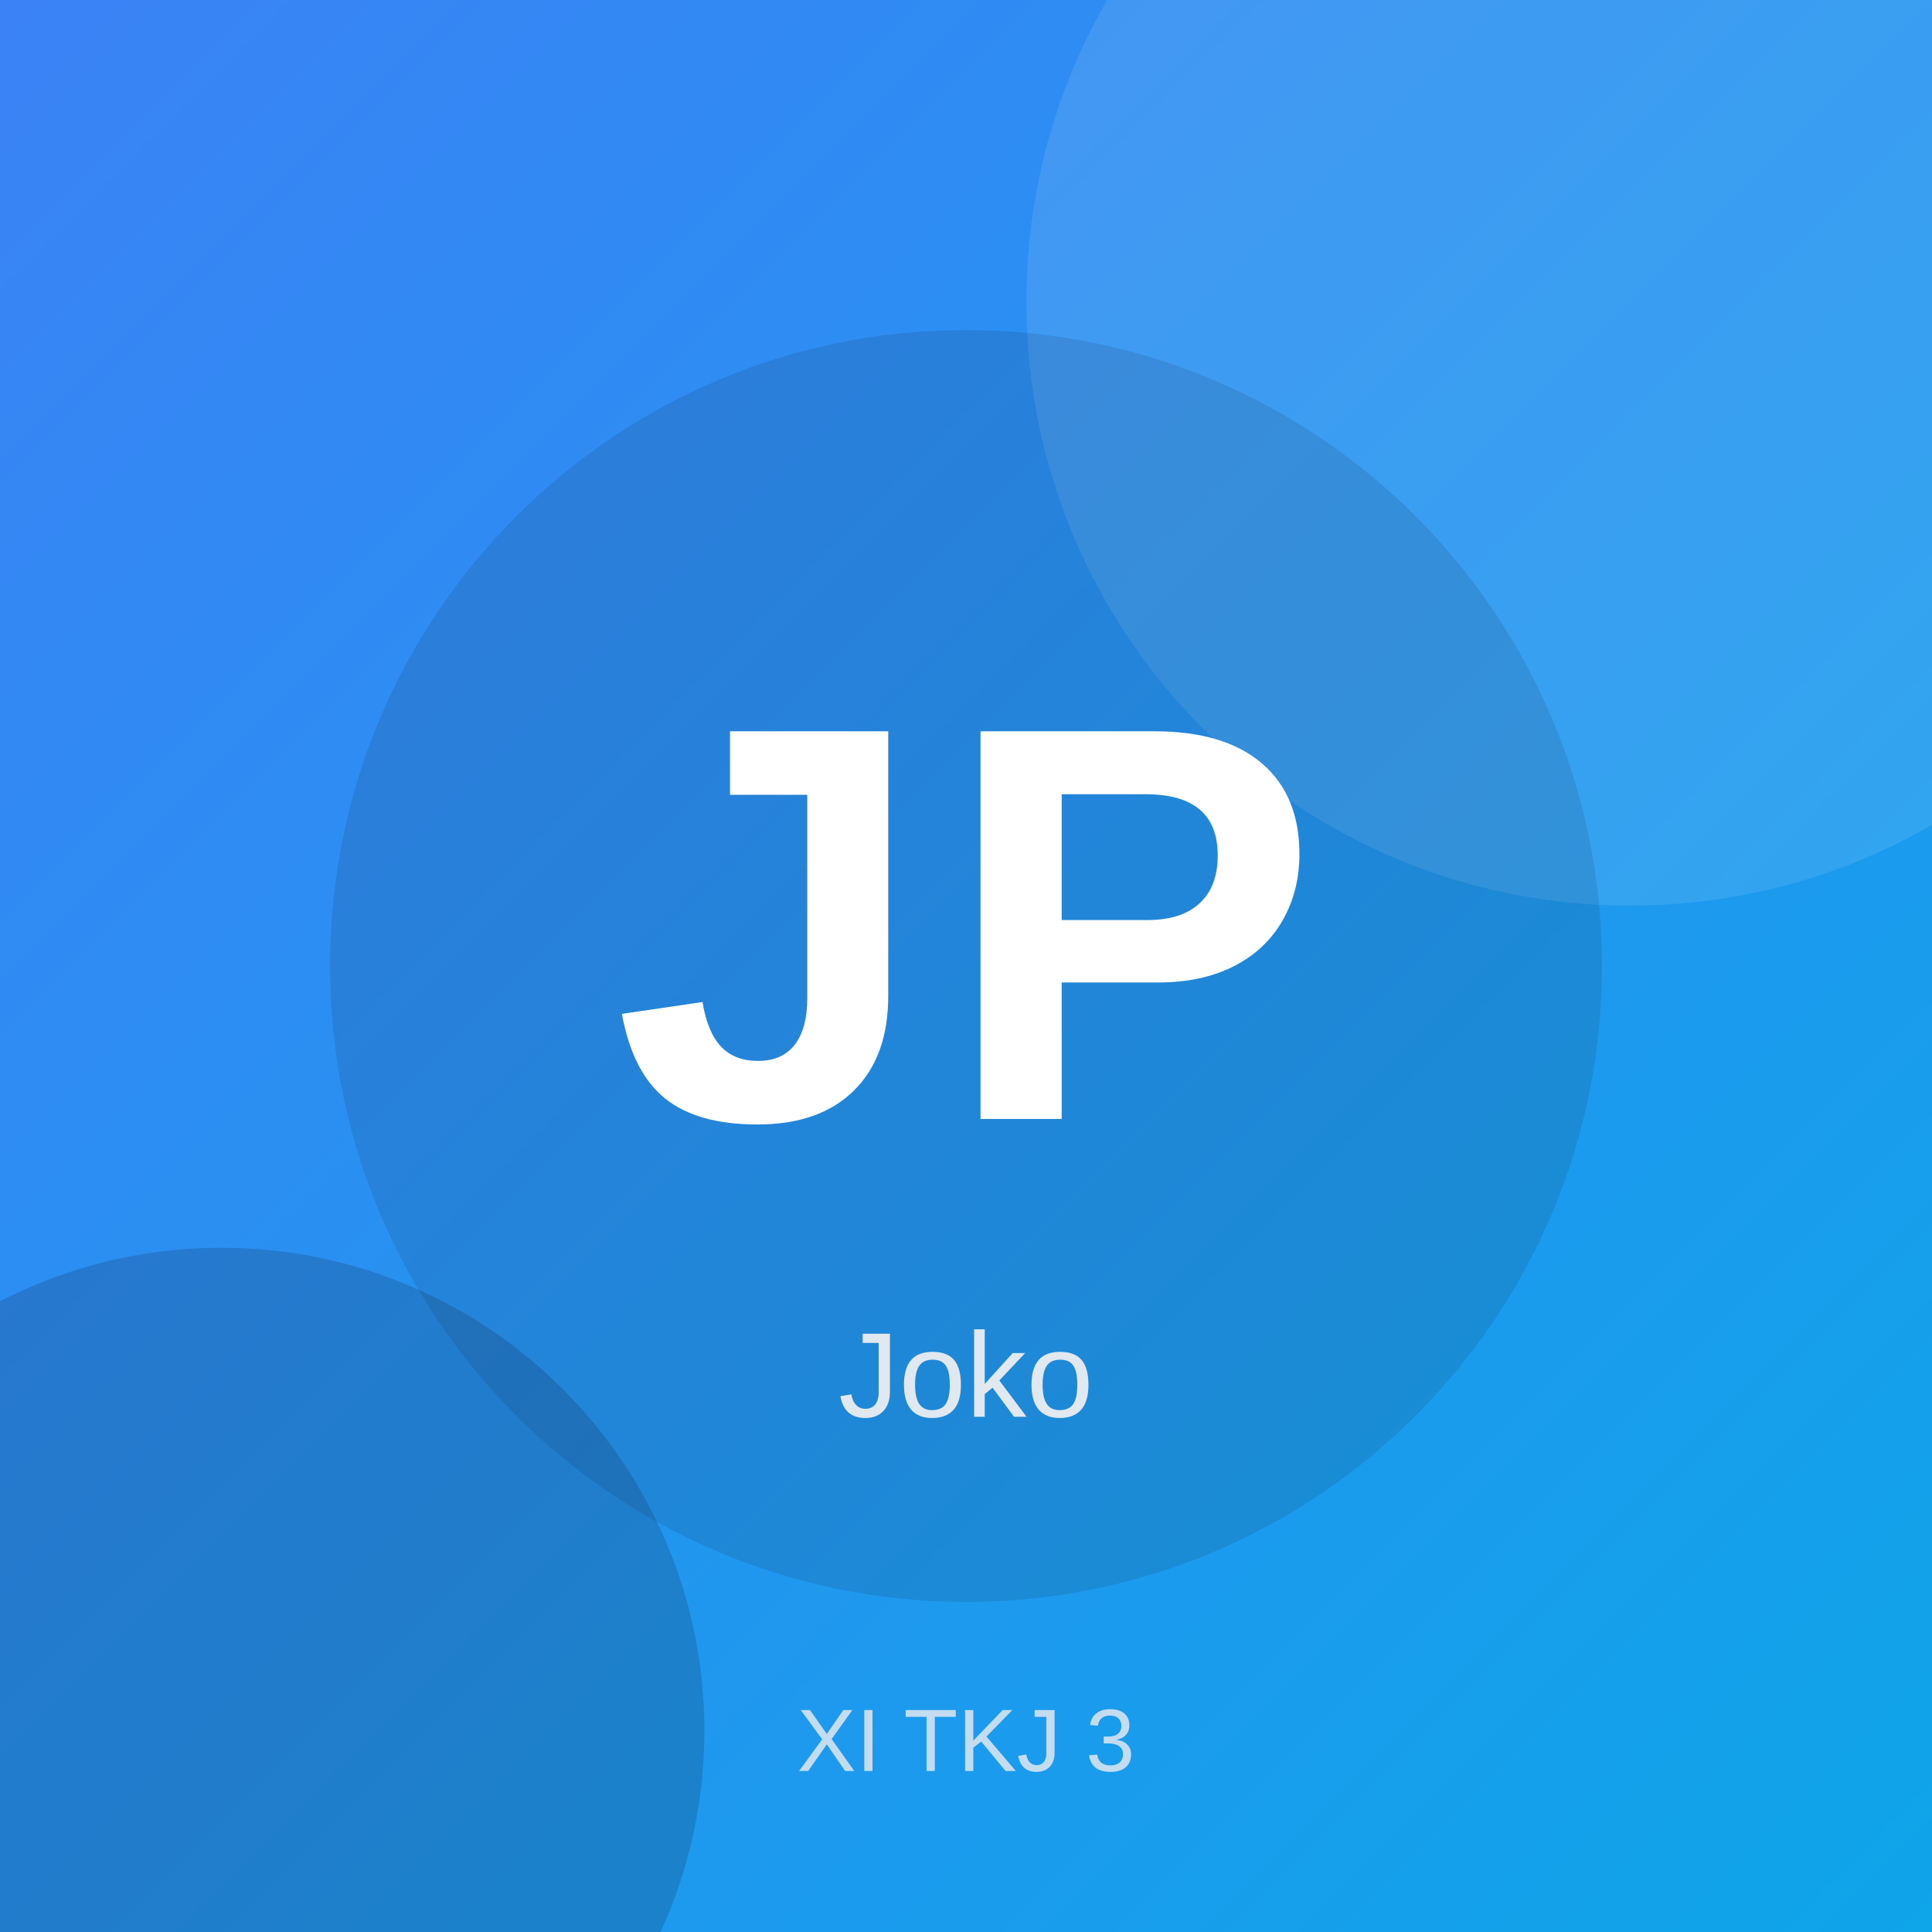
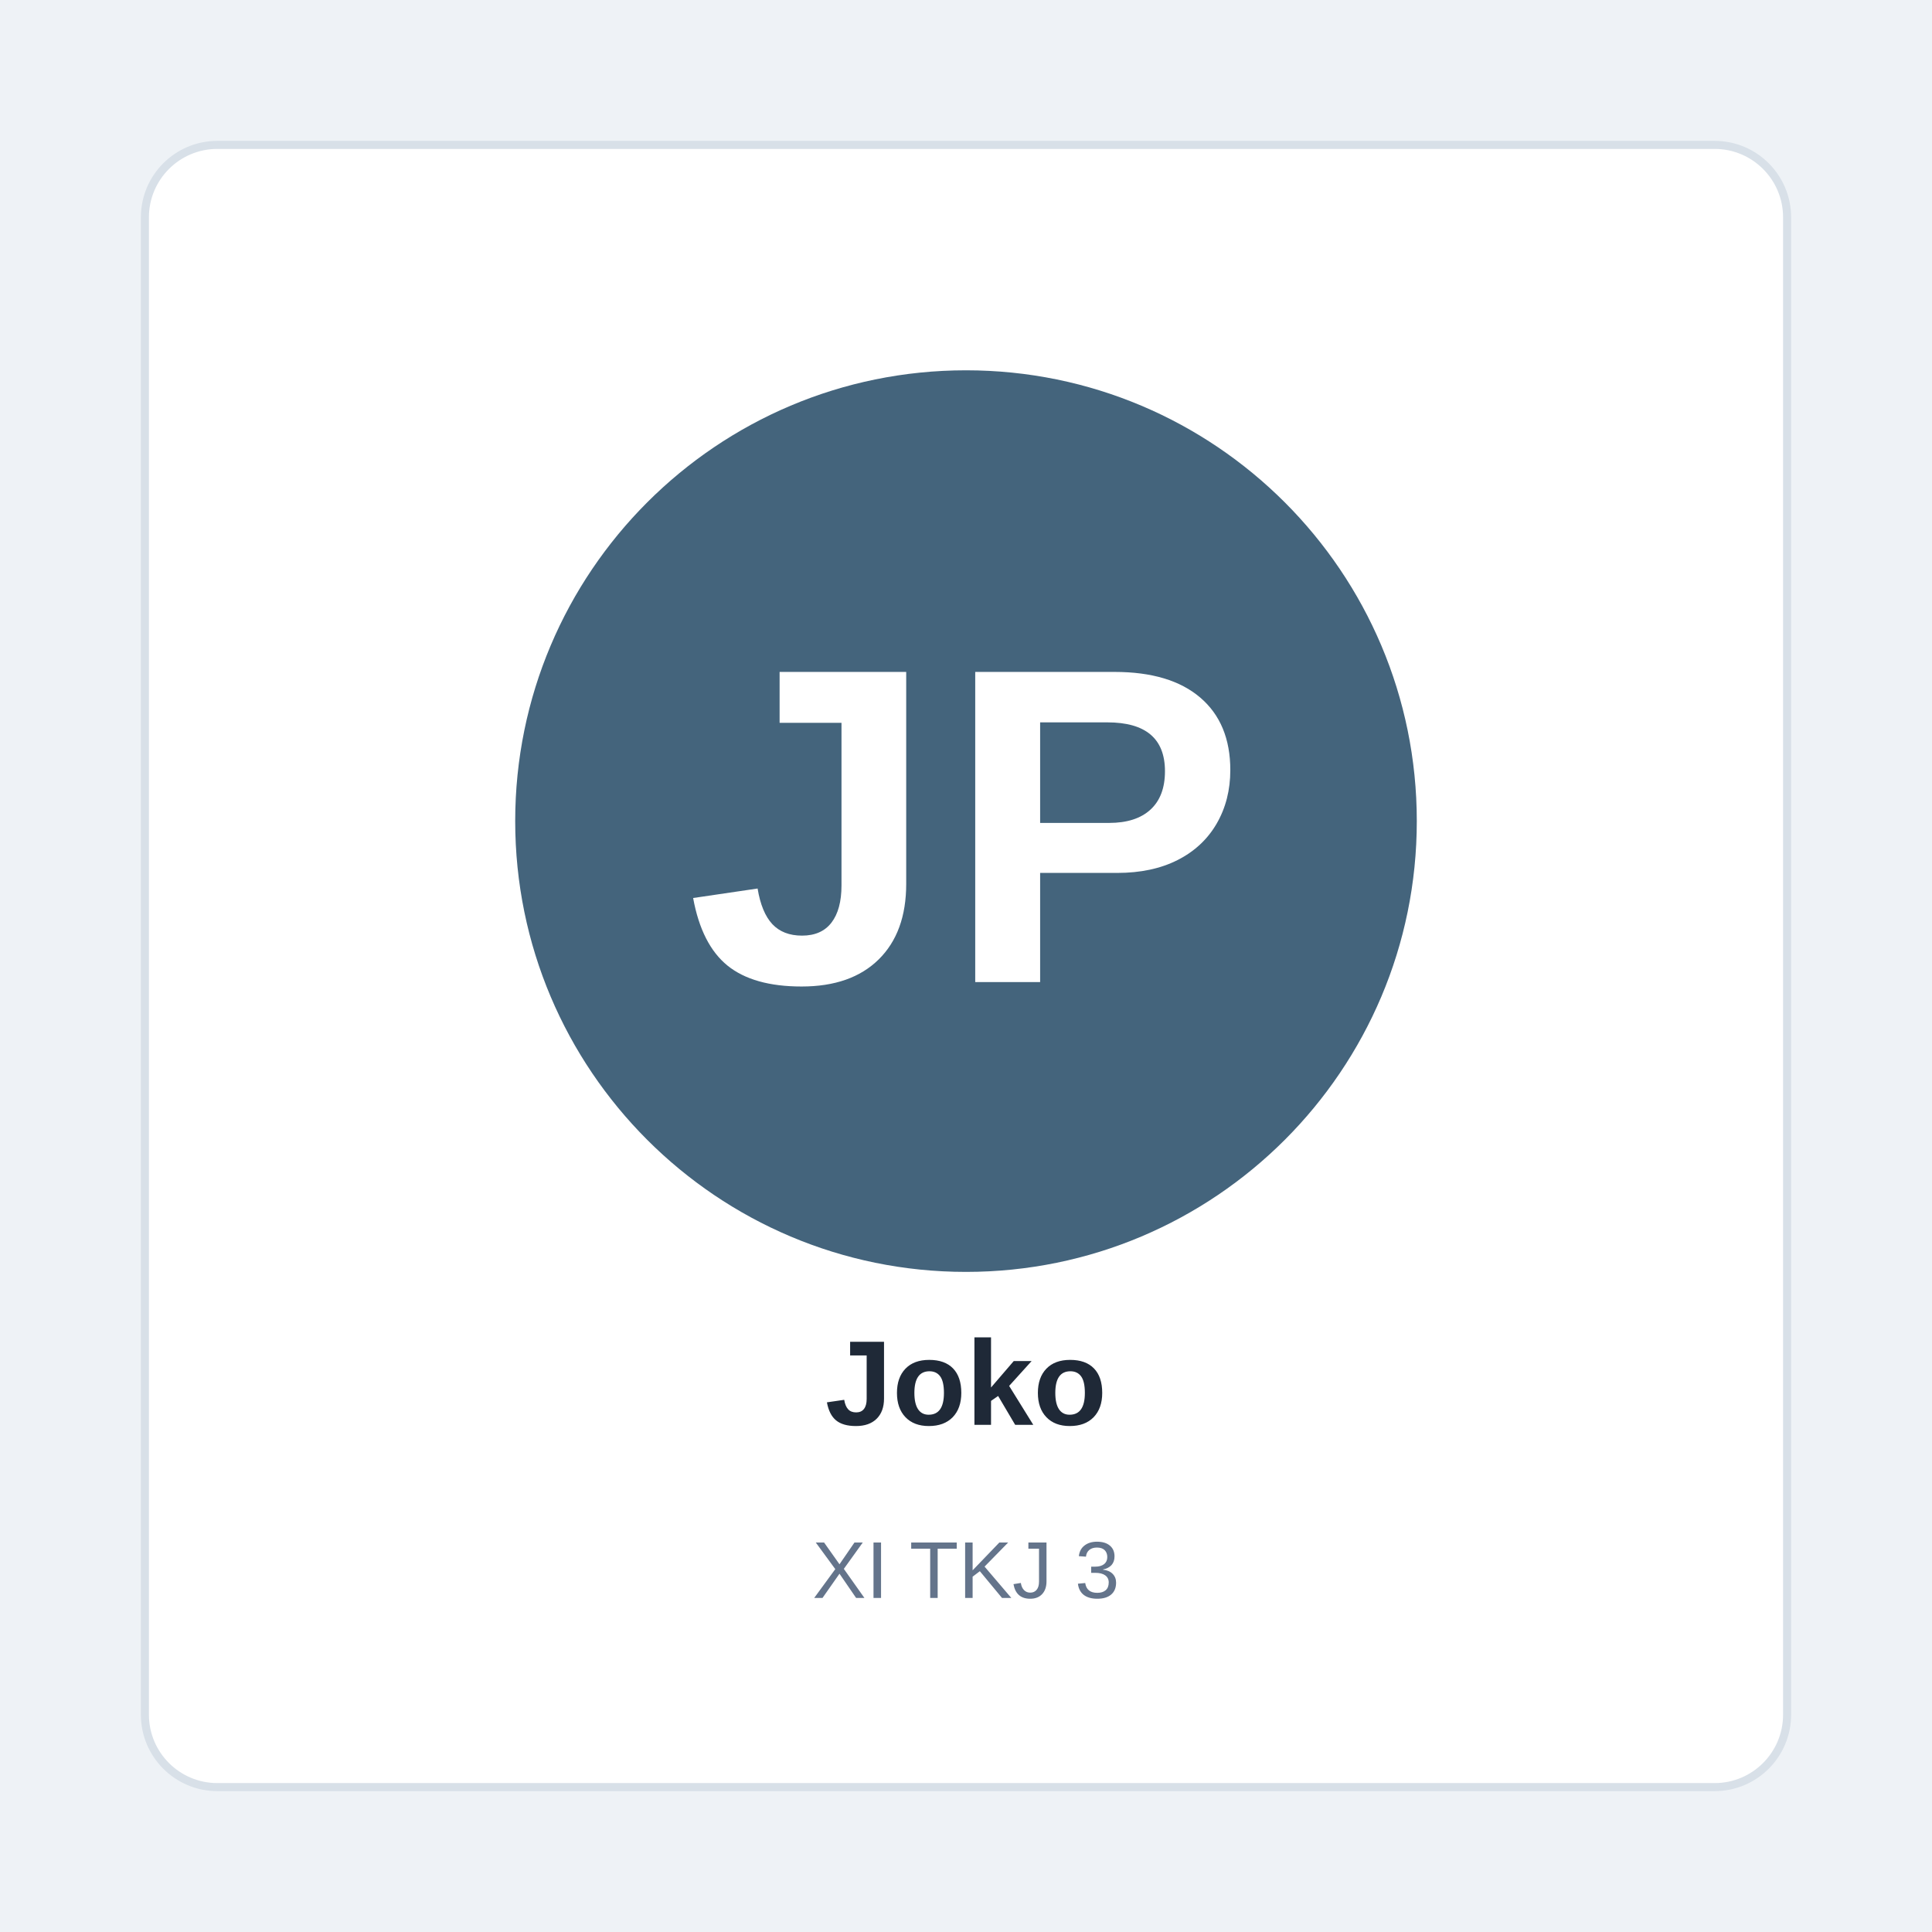
<svg xmlns="http://www.w3.org/2000/svg" width="480" height="480" viewBox="0 0 480 480">
-   <defs>
-     <linearGradient id="g" x1="0" y1="0" x2="1" y2="1">
-       <stop offset="0" stop-color="#3b82f6" />
-       <stop offset="1" stop-color="#0ea5e9" />
-     </linearGradient>
-   </defs>
-   <rect width="480" height="480" fill="url(#g)" />
-   <circle cx="405" cy="75" r="150" fill="#ffffff" opacity="0.10" />
-   <circle cx="55" cy="430" r="120" fill="#0f172a" opacity="0.18" />
-   <circle cx="240" cy="240" r="158" fill="#0f172a" opacity="0.12" />
-   <text x="240" y="278" font-family="'Segoe UI', Arial, sans-serif" font-size="140" font-weight="700" fill="#ffffff" text-anchor="middle" letter-spacing="4">JP</text>
-   <text x="240" y="352" font-family="'Segoe UI', Arial, sans-serif" font-size="30" fill="#e2e8f0" text-anchor="middle">Joko</text>
-   <text x="240" y="440" font-family="'Segoe UI', Arial, sans-serif" font-size="22" fill="#e2e8f0" text-anchor="middle" opacity="0.85">XI TKJ 3</text>
+   <rect width="480" height="480" fill="#eef2f6" />
+   <rect x="36" y="36" width="408" height="408" rx="18" fill="#ffffff" stroke="#d8e0e8" stroke-width="2" />
+   <circle cx="240" cy="204" r="112" fill="#44647c" />
+   <text x="240" y="244" font-family="Arial, sans-serif" font-size="112" font-weight="700" fill="#ffffff" text-anchor="middle" letter-spacing="2">JP</text>
+   <text x="240" y="354" font-family="Arial, sans-serif" font-size="30" font-weight="600" fill="#1f2937" text-anchor="middle">Joko</text>
+   <text x="240" y="397" font-family="Arial, sans-serif" font-size="20" fill="#64748b" text-anchor="middle">XI TKJ 3</text>
</svg>
